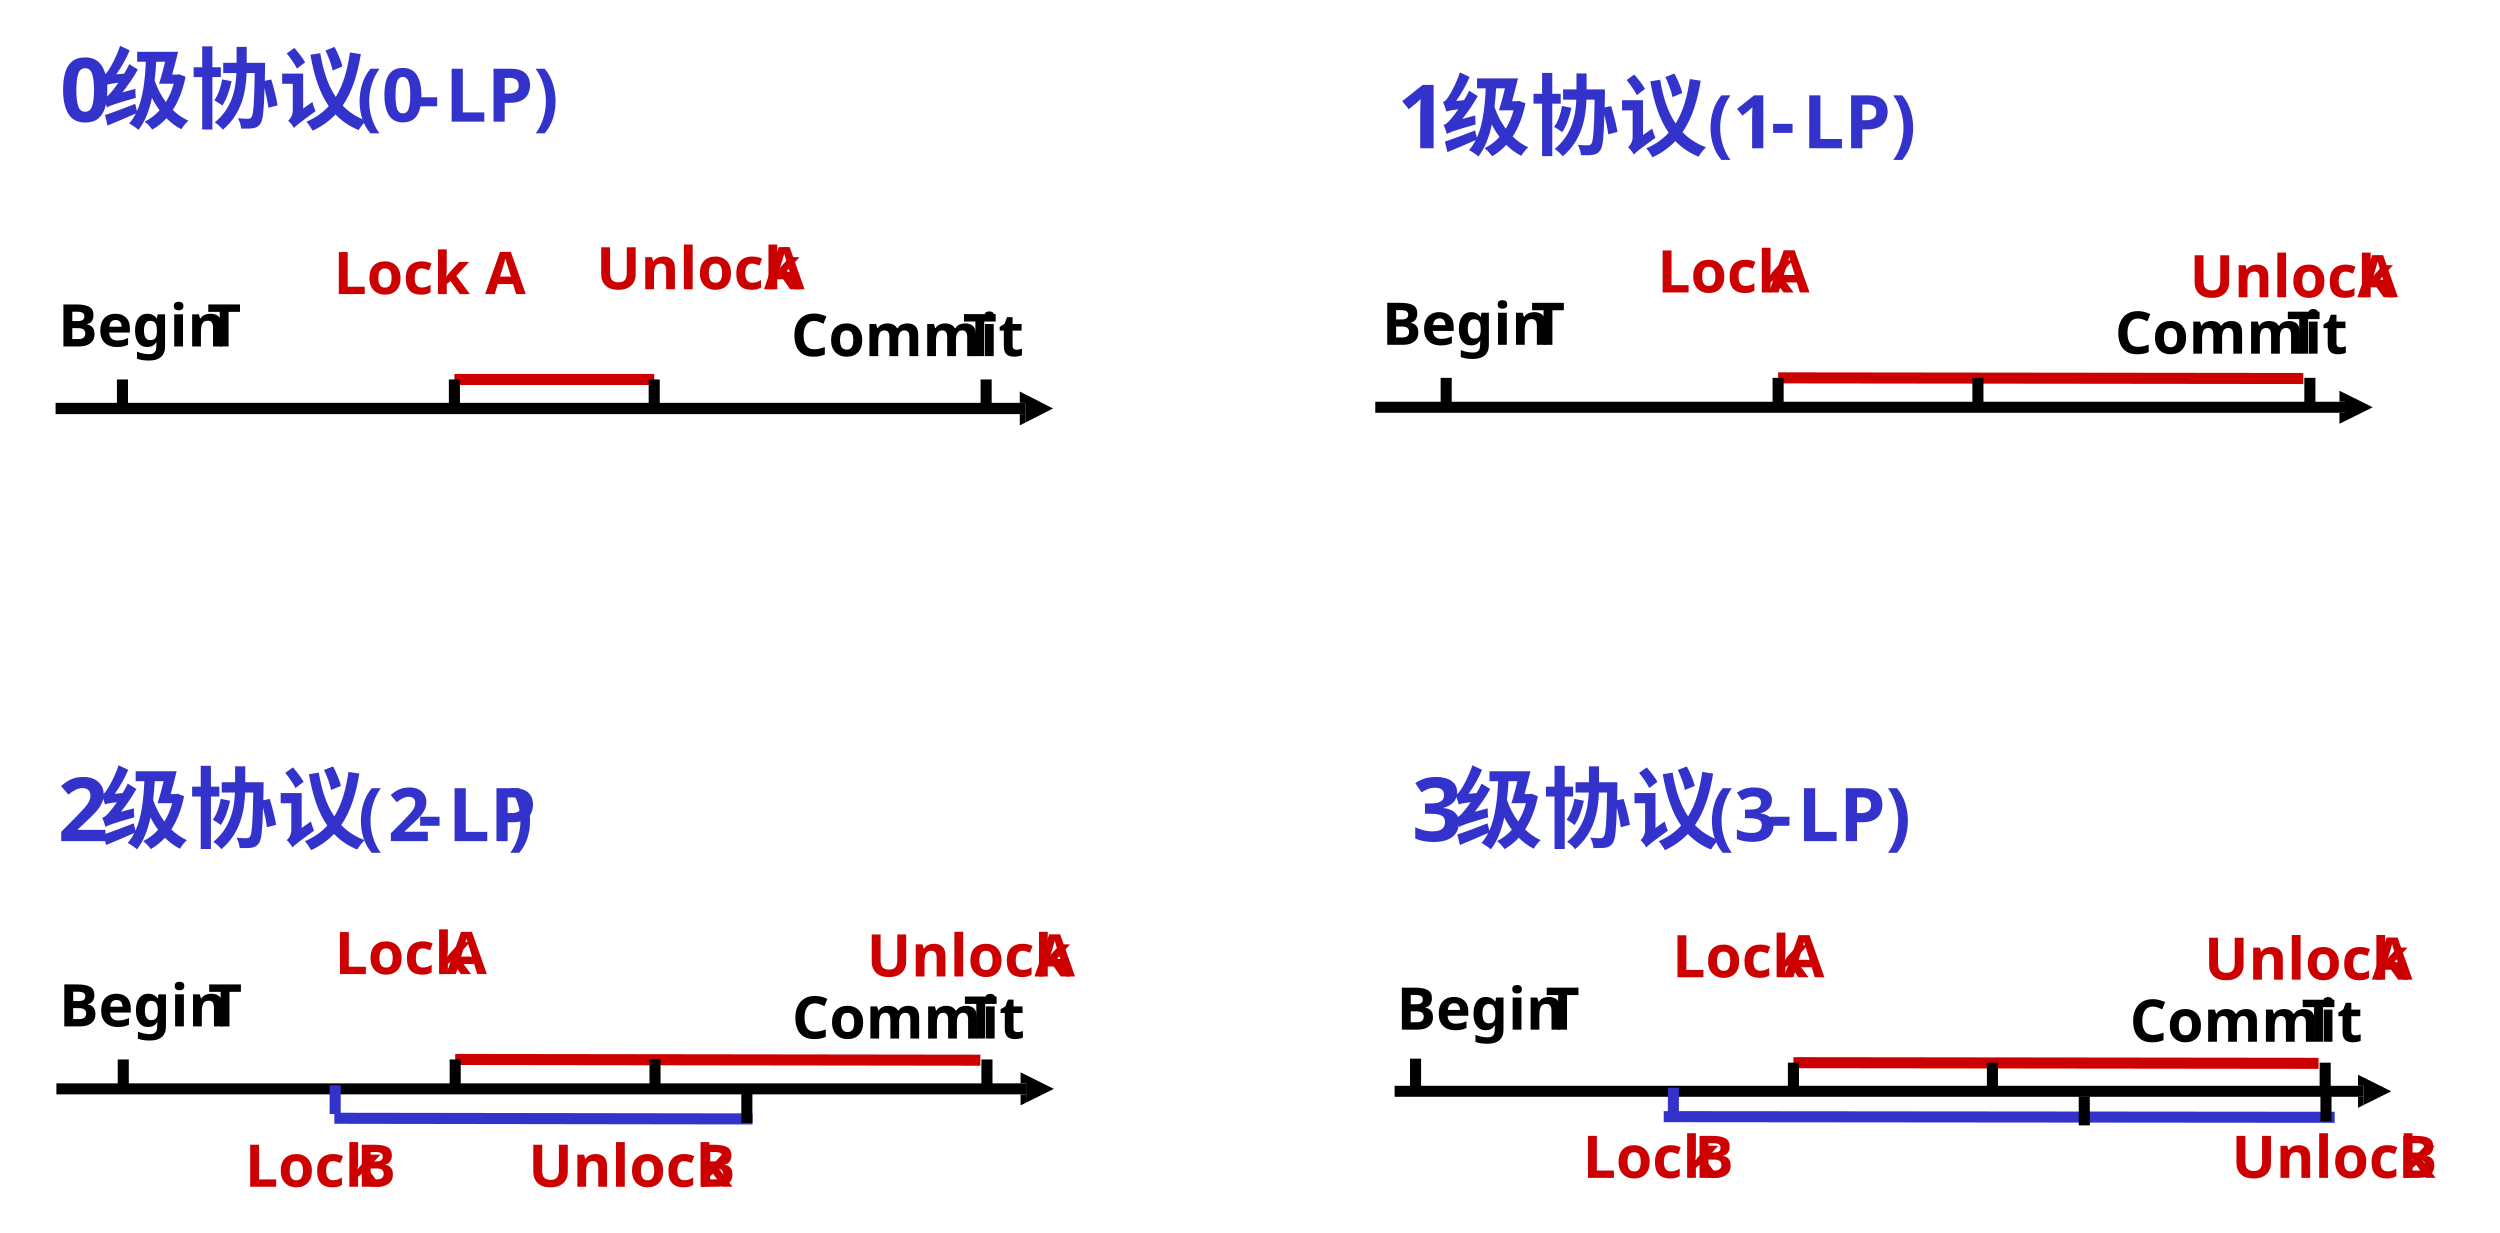
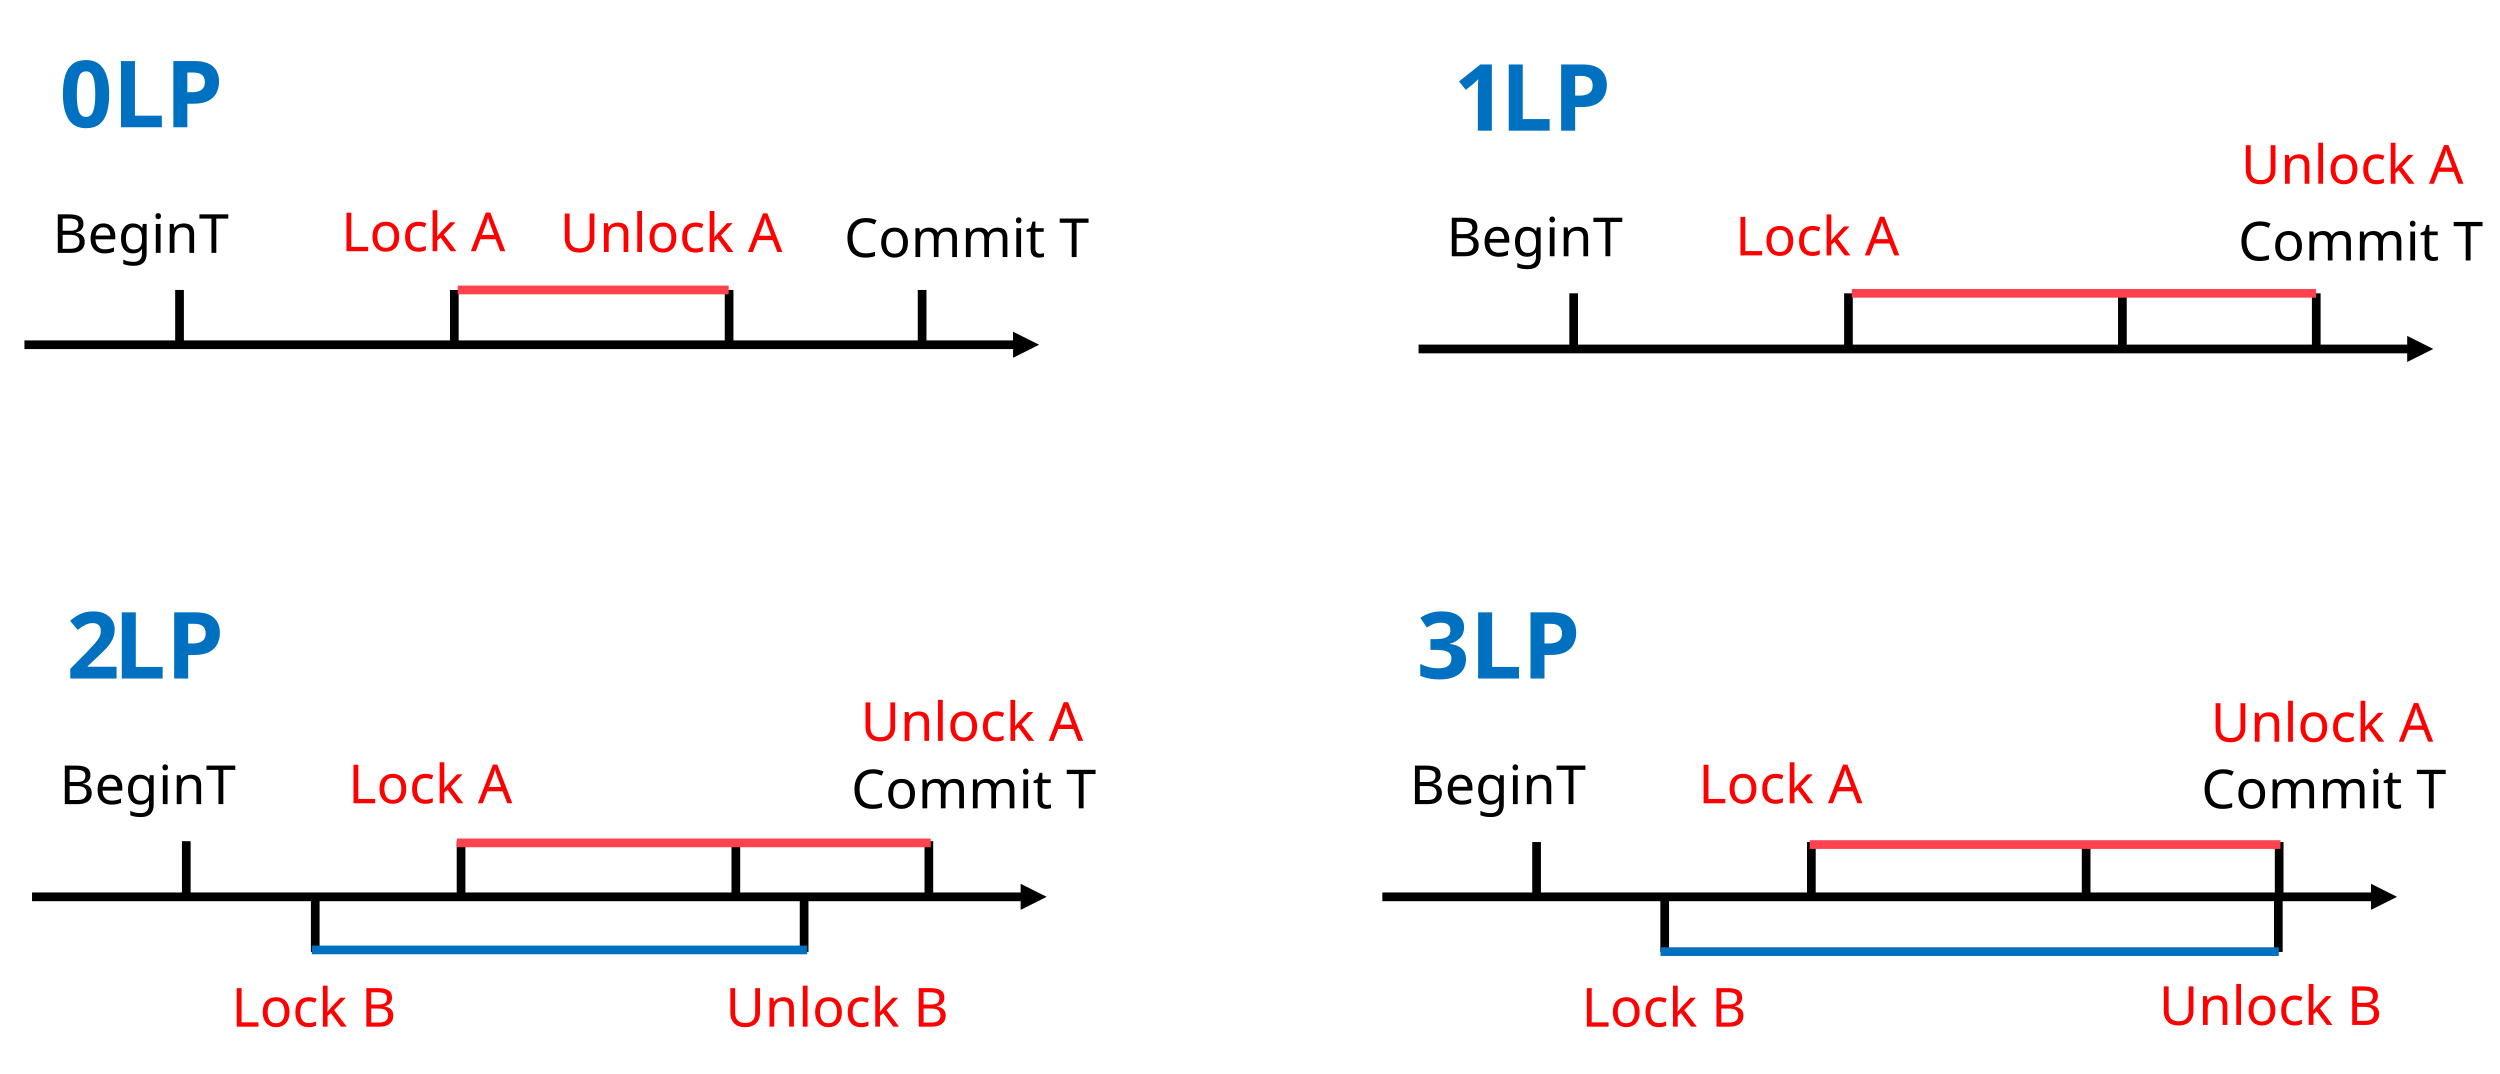
- <svg xmlns="http://www.w3.org/2000/svg" xml:space="preserve" width="3103" height="1530" overflow="hidden">
-   <path fill-rule="evenodd" d="M1272.61 514v-14H69v14z" />
-   <path fill-rule="evenodd" d="m1307 507-41.27-21v14h6.88v24.5z" />
-   <path fill-rule="evenodd" d="M1272.61 524.5V514h-6.88v14z" />
-   <path fill="none" stroke="#c00" stroke-linejoin="round" stroke-miterlimit="10" stroke-width="13.75" d="M564 471h248" />
-   <path fill="none" stroke="#000" stroke-linejoin="round" stroke-miterlimit="10" stroke-width="13.75" d="M152 506.818V471m412 35.818V471m248 35.818V471m412 35.818V471" />
-   <text font-family="SimHei,SimHei_MSFontService,sans-serif" font-size="73" font-weight="700" transform="translate(72.146 430)">Begin</text>
-   <text font-family="SimHei,SimHei_MSFontService,sans-serif" font-size="73" font-weight="700" transform="translate(257.083 430)">T</text>
-   <text fill="#c00" font-family="SimHei,SimHei_MSFontService,sans-serif" font-size="73" font-weight="700" transform="translate(413.969 365)">Lock A</text>
-   <text fill="#c00" font-family="SimHei,SimHei_MSFontService,sans-serif" font-size="73" font-weight="700" transform="translate(740.01 359)">Unlock</text>
-   <text fill="#c00" font-family="SimHei,SimHei_MSFontService,sans-serif" font-size="73" font-weight="700" transform="translate(948.2 359)">A</text>
-   <text font-family="SimHei,SimHei_MSFontService,sans-serif" font-size="73" font-weight="700" transform="translate(981.78 442)">Commit</text>
-   <text font-family="SimHei,SimHei_MSFontService,sans-serif" font-size="73" font-weight="700" transform="translate(1195.02 442)">T</text>
-   <text fill="#33c" font-family="SimHei,SimHei_MSFontService,sans-serif" font-size="110" font-weight="700" transform="translate(74.345 151)">0</text>
-   <text fill="#33c" font-family="SimHei,SimHei_MSFontService,sans-serif" font-size="110" font-weight="700" transform="translate(126.022 151)">级协议</text>
-   <text fill="#33c" font-family="SimHei,SimHei_MSFontService,sans-serif" font-size="92" font-weight="700" transform="translate(442.616 151)">(0</text>
-   <text fill="#33c" font-family="SimHei,SimHei_MSFontService,sans-serif" font-size="92" font-weight="700" transform="translate(515.72 151)">-</text>
-   <text fill="#33c" font-family="SimHei,SimHei_MSFontService,sans-serif" font-size="92" font-weight="700" transform="translate(552.272 151)">LP)</text>
-   <path fill-rule="evenodd" d="M2910.61 512.333v-13.666H1707v13.666z" />
-   <path fill-rule="evenodd" d="m2945 505.5-41.27-20.5v13.667h6.88v23.914z" />
-   <path fill-rule="evenodd" d="M2910.61 522.581v-10.248h-6.88V526z" />
-   <path fill="none" stroke="#c00" stroke-linejoin="round" stroke-miterlimit="10" stroke-width="13.75" d="m2207 469 651.82.799" />
-   <path fill="none" stroke="#000" stroke-linejoin="round" stroke-miterlimit="10" stroke-width="13.75" d="M1795 504.865V469m412 35.865V469m248 35.865V469m412 35.865V469" />
-   <text font-family="SimHei,SimHei_MSFontService,sans-serif" font-size="73" font-weight="700" transform="translate(1715.27 428)">Begin</text>
-   <text font-family="SimHei,SimHei_MSFontService,sans-serif" font-size="73" font-weight="700" transform="translate(1900.21 428)">T</text>
-   <text fill="#c00" font-family="SimHei,SimHei_MSFontService,sans-serif" font-size="73" font-weight="700" transform="translate(2057.09 363)">Lock</text>
-   <text fill="#c00" font-family="SimHei,SimHei_MSFontService,sans-serif" font-size="73" font-weight="700" transform="translate(2195.62 363)">A</text>
-   <text fill="#c00" font-family="SimHei,SimHei_MSFontService,sans-serif" font-size="73" font-weight="700" transform="translate(2717.78 369)">Unlock</text>
-   <text fill="#c00" font-family="SimHei,SimHei_MSFontService,sans-serif" font-size="73" font-weight="700" transform="translate(2925.98 369)">A </text>
-   <text font-family="SimHei,SimHei_MSFontService,sans-serif" font-size="73" font-weight="700" transform="translate(2624.97 439)">Commit</text>
-   <text font-family="SimHei,SimHei_MSFontService,sans-serif" font-size="73" font-weight="700" transform="translate(2838.21 439)">T</text>
-   <text fill="#33c" font-family="SimHei,SimHei_MSFontService,sans-serif" font-size="110" font-weight="700" transform="translate(1733.97 184)">1</text>
-   <text fill="#33c" font-family="SimHei,SimHei_MSFontService,sans-serif" font-size="110" font-weight="700" transform="translate(1789.08 184)">级协议</text>
-   <text fill="#33c" font-family="SimHei,SimHei_MSFontService,sans-serif" font-size="92" font-weight="700" transform="translate(2119.43 184)">(1</text>
-   <text fill="#33c" font-family="SimHei,SimHei_MSFontService,sans-serif" font-size="92" font-weight="700" transform="translate(2198.03 184)">-</text>
-   <text fill="#33c" font-family="SimHei,SimHei_MSFontService,sans-serif" font-size="92" font-weight="700" transform="translate(2237.33 184)">LP)</text>
-   <path fill-rule="evenodd" d="M2933.64 1361.33v-13.66H1731v13.66z" />
-   <path fill-rule="evenodd" d="m2968 1354.5-41.23-20.5v13.67h6.87v23.91z" />
-   <path fill-rule="evenodd" d="M2933.64 1371.58v-10.25h-6.87V1375z" />
-   <path fill="none" stroke="#c00" stroke-linejoin="round" stroke-miterlimit="10" stroke-width="13.75" d="m2226 1319 651.82.8" />
-   <path fill="none" stroke="#000" stroke-linejoin="round" stroke-miterlimit="10" stroke-width="13.75" d="M1757 1349.82V1314m469 40.82V1319m247 35.82V1319m413 35.82V1319" />
-   <text font-family="SimHei,SimHei_MSFontService,sans-serif" font-size="73" font-weight="700" transform="translate(1733.42 1278)">Begin</text>
-   <text font-family="SimHei,SimHei_MSFontService,sans-serif" font-size="73" font-weight="700" transform="translate(1918.35 1278)">T</text>
-   <text fill="#c00" font-family="SimHei,SimHei_MSFontService,sans-serif" font-size="73" font-weight="700" transform="translate(2075.52 1213)">Lock</text>
-   <text fill="#c00" font-family="SimHei,SimHei_MSFontService,sans-serif" font-size="73" font-weight="700" transform="translate(2214.05 1213)">A</text>
-   <text fill="#c00" font-family="SimHei,SimHei_MSFontService,sans-serif" font-size="73" font-weight="700" transform="translate(2735.75 1216)">Unlock</text>
-   <text fill="#c00" font-family="SimHei,SimHei_MSFontService,sans-serif" font-size="73" font-weight="700" transform="translate(2943.95 1216)">A </text>
-   <text font-family="SimHei,SimHei_MSFontService,sans-serif" font-size="73" font-weight="700" transform="translate(2643.4 1293)">Commit</text>
-   <text font-family="SimHei,SimHei_MSFontService,sans-serif" font-size="73" font-weight="700" transform="translate(2856.63 1293)">T</text>
-   <text fill="#33c" font-family="SimHei,SimHei_MSFontService,sans-serif" font-size="110" font-weight="700" transform="translate(1752.4 1044)">3</text>
-   <text fill="#33c" font-family="SimHei,SimHei_MSFontService,sans-serif" font-size="110" font-weight="700" transform="translate(1804.53 1044)">级协议</text>
-   <text fill="#33c" font-family="SimHei,SimHei_MSFontService,sans-serif" font-size="92" font-weight="700" transform="translate(2121.12 1044)">(3</text>
-   <text fill="#33c" font-family="SimHei,SimHei_MSFontService,sans-serif" font-size="92" font-weight="700" transform="translate(2194.23 1044)">-</text>
-   <text fill="#33c" font-family="SimHei,SimHei_MSFontService,sans-serif" font-size="92" font-weight="700" transform="translate(2230.78 1044)">LP)</text>
-   <path fill="none" stroke="#33c" stroke-linejoin="round" stroke-miterlimit="10" stroke-width="13.75" d="m2065 1386 832.86.8m-820.86.01V1350" />
-   <path fill="none" stroke="#000" stroke-linejoin="round" stroke-miterlimit="10" stroke-width="13.75" d="M2587 1396.82V1361" />
-   <text fill="#c00" font-family="SimHei,SimHei_MSFontService,sans-serif" font-size="73" font-weight="700" transform="translate(1964.42 1462)">Lock</text>
-   <text fill="#c00" font-family="SimHei,SimHei_MSFontService,sans-serif" font-size="73" font-weight="700" transform="translate(2102.95 1462)">B</text>
-   <text fill="#c00" font-family="SimHei,SimHei_MSFontService,sans-serif" font-size="73" font-weight="700" transform="translate(2769.71 1462)">Unlock</text>
-   <text fill="#c00" font-family="SimHei,SimHei_MSFontService,sans-serif" font-size="73" font-weight="700" transform="translate(2976.31 1462)">B</text>
-   <path fill-rule="evenodd" d="M1273.61 1358.33v-13.66H70v13.66z" />
-   <path fill-rule="evenodd" d="m1308 1351.5-41.27-20.5v13.67h6.88v23.91z" />
-   <path fill-rule="evenodd" d="M1273.61 1368.58v-10.25h-6.88V1372z" />
-   <path fill="none" stroke="#c00" stroke-linejoin="round" stroke-miterlimit="10" stroke-width="13.75" d="m565 1315 651.82.9" />
-   <path fill="none" stroke="#000" stroke-linejoin="round" stroke-miterlimit="10" stroke-width="13.75" d="M153 1351.86V1315m412 36.86V1315m248 36.86V1315m412 36.86V1315" />
-   <text font-family="SimHei,SimHei_MSFontService,sans-serif" font-size="73" font-weight="700" transform="translate(73.246 1274)">Begin</text>
-   <text font-family="SimHei,SimHei_MSFontService,sans-serif" font-size="73" font-weight="700" transform="translate(258.184 1274)">T</text>
-   <text fill="#c00" font-family="SimHei,SimHei_MSFontService,sans-serif" font-size="73" font-weight="700" transform="translate(415.348 1209)">Lock</text>
-   <text fill="#c00" font-family="SimHei,SimHei_MSFontService,sans-serif" font-size="73" font-weight="700" transform="translate(553.879 1209)">A</text>
-   <text fill="#c00" font-family="SimHei,SimHei_MSFontService,sans-serif" font-size="73" font-weight="700" transform="translate(1075.76 1212)">Unlock</text>
-   <text fill="#c00" font-family="SimHei,SimHei_MSFontService,sans-serif" font-size="73" font-weight="700" transform="translate(1283.96 1212)">A </text>
-   <text font-family="SimHei,SimHei_MSFontService,sans-serif" font-size="73" font-weight="700" transform="translate(982.94 1289)">Commit</text>
-   <text font-family="SimHei,SimHei_MSFontService,sans-serif" font-size="73" font-weight="700" transform="translate(1196.18 1289)">T</text>
-   <text fill="#33c" font-family="SimHei,SimHei_MSFontService,sans-serif" font-size="110" font-weight="700" transform="translate(71.595 1044)">2</text>
-   <text fill="#33c" font-family="SimHei,SimHei_MSFontService,sans-serif" font-size="110" font-weight="700" transform="translate(124.189 1044)">级协议</text>
-   <text fill="#33c" font-family="SimHei,SimHei_MSFontService,sans-serif" font-size="92" font-weight="700" transform="translate(444.22 1044)">(</text>
-   <text fill="#33c" font-family="SimHei,SimHei_MSFontService,sans-serif" font-size="92" font-weight="700" transform="translate(481.46 1044)">2</text>
-   <text fill="#33c" font-family="SimHei,SimHei_MSFontService,sans-serif" font-size="92" font-weight="700" transform="translate(518.7 1044)">-</text>
-   <text fill="#33c" font-family="SimHei,SimHei_MSFontService,sans-serif" font-size="92" font-weight="700" transform="translate(555.939 1044)">LP</text>
-   <text fill="#33c" font-family="SimHei,SimHei_MSFontService,sans-serif" font-size="92" font-weight="700" transform="translate(630.418 1044)">)</text>
-   <path fill="none" stroke="#33c" stroke-linejoin="round" stroke-miterlimit="10" stroke-width="13.75" d="m415 1388 519 .8m-518-5.98V1347" />
-   <path fill="none" stroke="#000" stroke-linejoin="round" stroke-miterlimit="10" stroke-width="13.75" d="M927 1393.81V1357" />
-   <text fill="#c00" font-family="SimHei,SimHei_MSFontService,sans-serif" font-size="73" font-weight="700" transform="translate(303.97 1473)">Lock</text>
-   <text fill="#c00" font-family="SimHei,SimHei_MSFontService,sans-serif" font-size="73" font-weight="700" transform="translate(442.501 1473)">B</text>
-   <text fill="#c00" font-family="SimHei,SimHei_MSFontService,sans-serif" font-size="73" font-weight="700" transform="translate(655.741 1473)">Unlock</text>
-   <text fill="#c00" font-family="SimHei,SimHei_MSFontService,sans-serif" font-size="73" font-weight="700" transform="translate(863.94 1473)">B</text>
-   <path fill="none" stroke="#000" stroke-linejoin="round" stroke-miterlimit="10" stroke-width="13.75" d="M2887 1391.86V1356" />
+ <svg xmlns="http://www.w3.org/2000/svg" xml:space="preserve" width="2966" height="1274" overflow="hidden">
+   <text fill="#0070c0" font-family="SimHei,SimHei_MSFontService,sans-serif" font-size="110" font-weight="700" transform="translate(70.681 151)">0LP</text>
+   <path d="M29 403.844h1178.04v10.313L29 414.156Zm1172.89-10.312L1232.82 409l-30.93 15.469Z" />
+   <path fill="none" stroke="#000" stroke-miterlimit="8" stroke-width="10.313" d="M213 344v65.378M539 344v65.378M865 344v65.378M1094 344v65.378" />
+   <text font-family="DengXian,DengXian_MSFontService,sans-serif" font-size="64" font-weight="400" transform="translate(62.354 300)">Begin</text>
+   <text font-family="DengXian,DengXian_MSFontService,sans-serif" font-size="64" font-weight="400" transform="translate(235.947 300)">T</text>
+   <text fill="red" font-family="DengXian,DengXian_MSFontService,sans-serif" font-size="64" font-weight="400" transform="translate(404.842 298)">Lock A</text>
+   <text fill="red" font-family="DengXian,DengXian_MSFontService,sans-serif" font-size="64" font-weight="400" transform="translate(664.27 299)">Unlock A</text>
+   <text font-family="DengXian,DengXian_MSFontService,sans-serif" font-size="64" font-weight="400" transform="translate(1001.48 305)">Commit T</text>
+   <path fill="none" stroke="#ff424e" stroke-miterlimit="8" stroke-width="10.313" d="m543 344 321.48.001" />
+   <text fill="#0070c0" font-family="SimHei,SimHei_MSFontService,sans-serif" font-size="110" font-weight="700" transform="translate(1724.51 155)">1</text>
+   <text fill="#0070c0" font-family="SimHei,SimHei_MSFontService,sans-serif" font-size="110" font-weight="700" transform="translate(1780.08 155)">LP</text>
+   <path d="M1683 408.844h1178.04v10.313L1683 419.156Zm1172.89-10.312L2886.82 414l-30.93 15.469Z" />
+   <path fill="none" stroke="#000" stroke-miterlimit="8" stroke-width="10.313" d="M1867 348v65.377M2193 348v65.377M2518 348v65.377M2748 348v65.377" />
+   <text font-family="DengXian,DengXian_MSFontService,sans-serif" font-size="64" font-weight="400" transform="translate(1716.18 304)">Begin</text>
+   <text font-family="DengXian,DengXian_MSFontService,sans-serif" font-size="64" font-weight="400" transform="translate(1889.78 304)">T</text>
+   <text fill="red" font-family="DengXian,DengXian_MSFontService,sans-serif" font-size="64" font-weight="400" transform="translate(2058.67 303)">Lock A</text>
+   <text fill="red" font-family="DengXian,DengXian_MSFontService,sans-serif" font-size="64" font-weight="400" transform="translate(2658.67 218)">Unlock A</text>
+   <text font-family="DengXian,DengXian_MSFontService,sans-serif" font-size="64" font-weight="400" transform="translate(2655.31 309)">Commit T</text>
+   <path fill="none" stroke="#ff424e" stroke-miterlimit="8" stroke-width="10.313" d="M2197 348h550.82" />
+   <text fill="#0070c0" font-family="SimHei,SimHei_MSFontService,sans-serif" font-size="110" font-weight="700" transform="translate(79.008 805)">2</text>
+   <text fill="#0070c0" font-family="SimHei,SimHei_MSFontService,sans-serif" font-size="110" font-weight="700" transform="translate(134.581 805)">LP</text>
+   <path d="M38 1058.84h1178.04v10.32H38Zm1172.89-10.31 30.93 15.47-30.93 15.47Z" />
+   <path fill="none" stroke="#000" stroke-miterlimit="8" stroke-width="10.313" d="M221 998v65.38M547 998v65.38M873 998v65.38M1102 998v65.38" />
+   <text font-family="DengXian,DengXian_MSFontService,sans-serif" font-size="64" font-weight="400" transform="translate(70.681 954)">Begin</text>
+   <text font-family="DengXian,DengXian_MSFontService,sans-serif" font-size="64" font-weight="400" transform="translate(244.275 954)">T</text>
+   <text fill="red" font-family="DengXian,DengXian_MSFontService,sans-serif" font-size="64" font-weight="400" transform="translate(413.169 953)">Lock A</text>
+   <text fill="red" font-family="DengXian,DengXian_MSFontService,sans-serif" font-size="64" font-weight="400" transform="translate(1021.09 879)">Unlock A</text>
+   <text font-family="DengXian,DengXian_MSFontService,sans-serif" font-size="64" font-weight="400" transform="translate(1009.81 959)">Commit T</text>
+   <path fill="none" stroke="#ff424e" stroke-miterlimit="8" stroke-width="10.313" d="M542 1000h562.19" />
+   <path fill="none" stroke="#000" stroke-miterlimit="8" stroke-width="10.313" d="M374 1064v65.38M954 1064v65.38" />
+   <path fill="none" stroke="#0070c0" stroke-miterlimit="8" stroke-width="10.313" d="M370 1127h587.64" />
+   <text fill="red" font-family="DengXian,DengXian_MSFontService,sans-serif" font-size="64" font-weight="400" transform="translate(274.665 1218)">Lock B</text>
+   <text fill="red" font-family="DengXian,DengXian_MSFontService,sans-serif" font-size="64" font-weight="400" transform="translate(860.7 1218)">Unlock B</text>
+   <text fill="#0070c0" font-family="SimHei,SimHei_MSFontService,sans-serif" font-size="110" font-weight="700" transform="translate(1680.8 805)">3LP</text>
+   <path d="M1640 1058.84h1178.04v10.32H1640Zm1172.89-10.31 30.93 15.47-30.93 15.47Z" />
+   <path fill="none" stroke="#000" stroke-miterlimit="8" stroke-width="10.313" d="M1823 999v65.38M2149 999v65.38M2475 999v65.38M2704 999v65.38" />
+   <text font-family="DengXian,DengXian_MSFontService,sans-serif" font-size="64" font-weight="400" transform="translate(1672.47 954)">Begin</text>
+   <text font-family="DengXian,DengXian_MSFontService,sans-serif" font-size="64" font-weight="400" transform="translate(1846.06 954)">T</text>
+   <text fill="red" font-family="DengXian,DengXian_MSFontService,sans-serif" font-size="64" font-weight="400" transform="translate(2014.96 953)">Lock A</text>
+   <text fill="red" font-family="DengXian,DengXian_MSFontService,sans-serif" font-size="64" font-weight="400" transform="translate(2622.88 880)">Unlock A</text>
+   <text font-family="DengXian,DengXian_MSFontService,sans-serif" font-size="64" font-weight="400" transform="translate(2611.6 959)">Commit T</text>
+   <path fill="none" stroke="#ff424e" stroke-miterlimit="8" stroke-width="10.313" d="M2147 1002h558.51" />
+   <path fill="none" stroke="#000" stroke-miterlimit="8" stroke-width="10.313" d="M1975 1064v65.38M2703 1064v65.38" />
+   <path fill="none" stroke="#0070c0" stroke-miterlimit="8" stroke-width="10.313" d="M1970 1129h733.56" />
+   <text fill="red" font-family="DengXian,DengXian_MSFontService,sans-serif" font-size="64" font-weight="400" transform="translate(1876.46 1218)">Lock B</text>
+   <text fill="red" font-family="DengXian,DengXian_MSFontService,sans-serif" font-size="64" font-weight="400" transform="translate(2561.37 1216)">Unlock B</text>
</svg>
